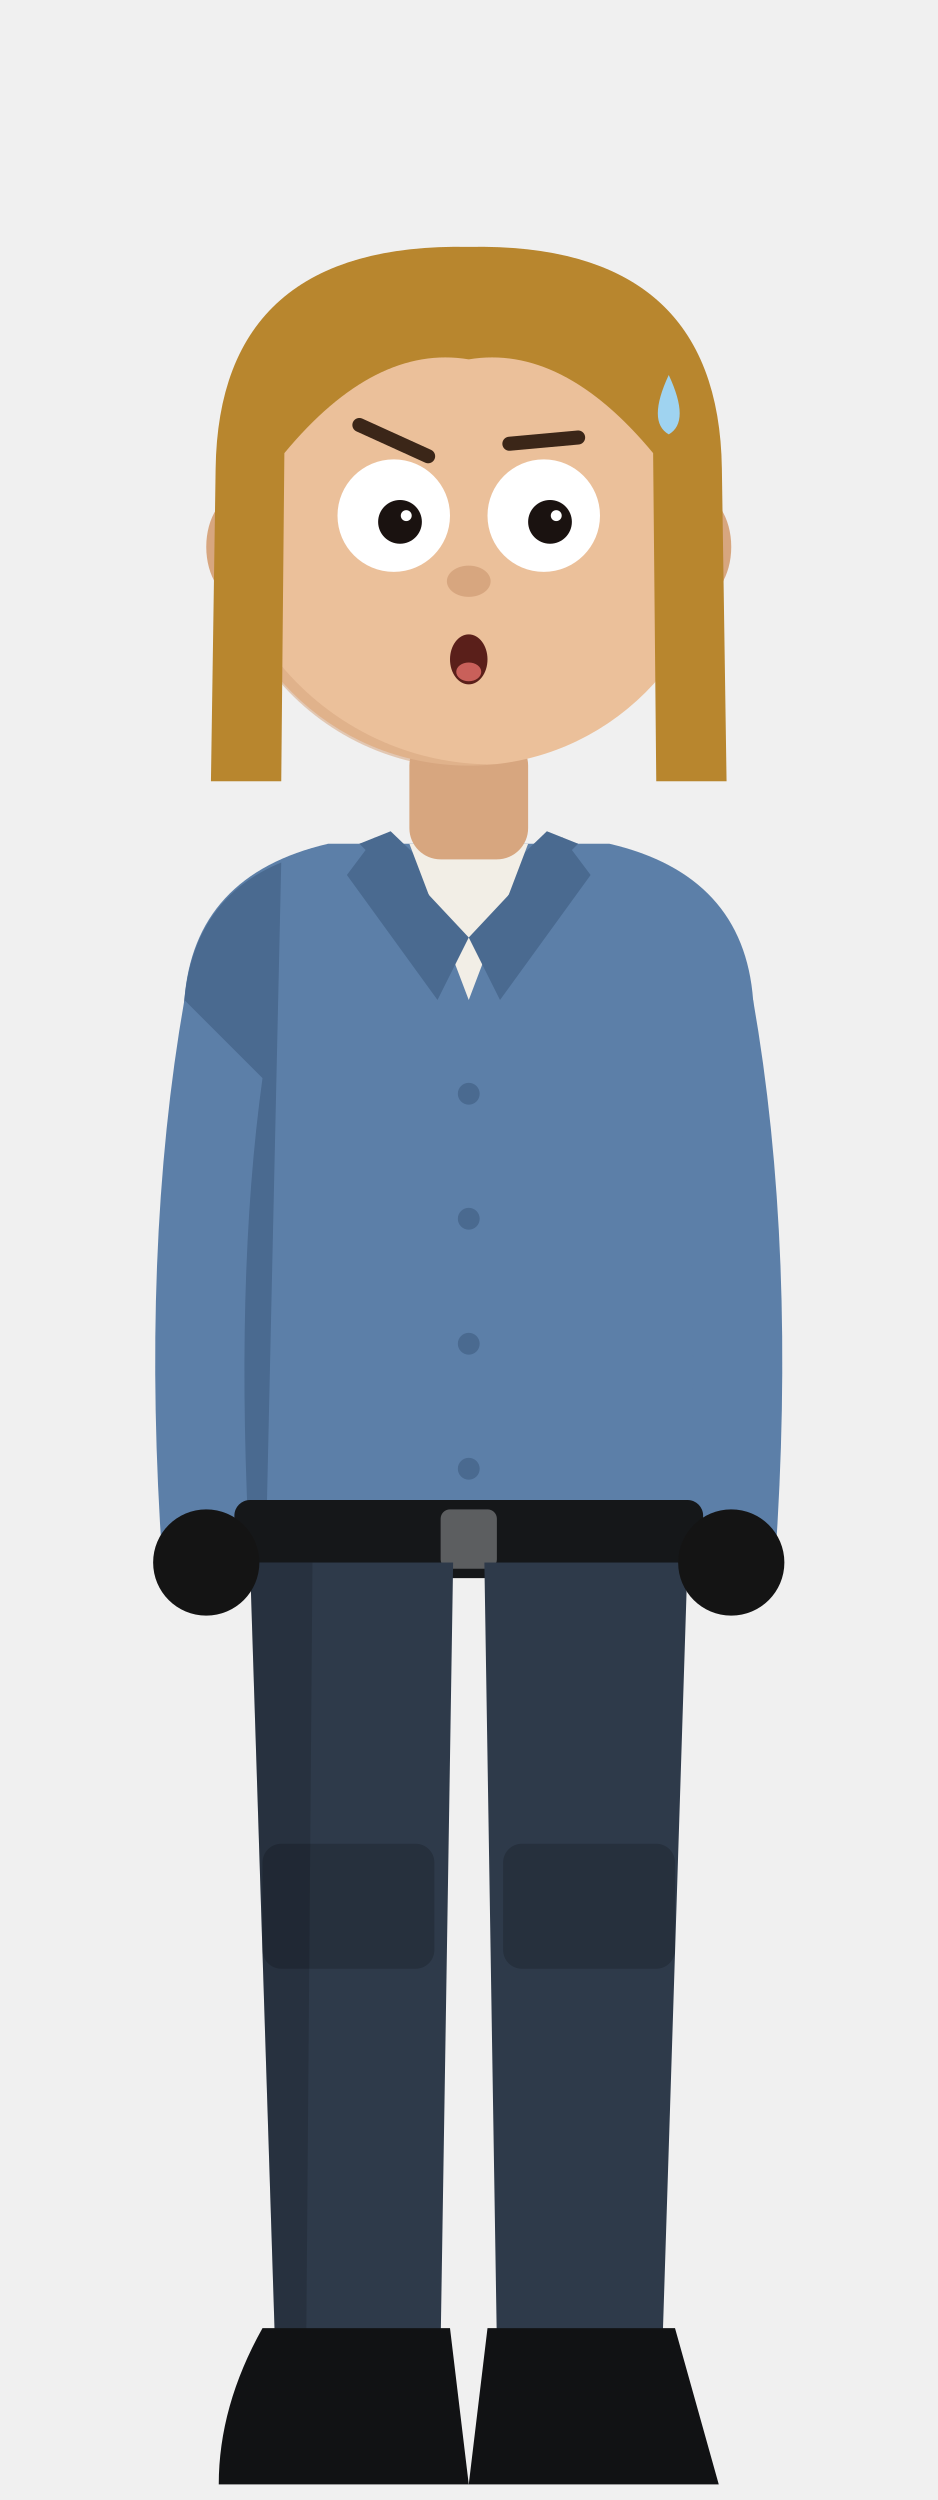
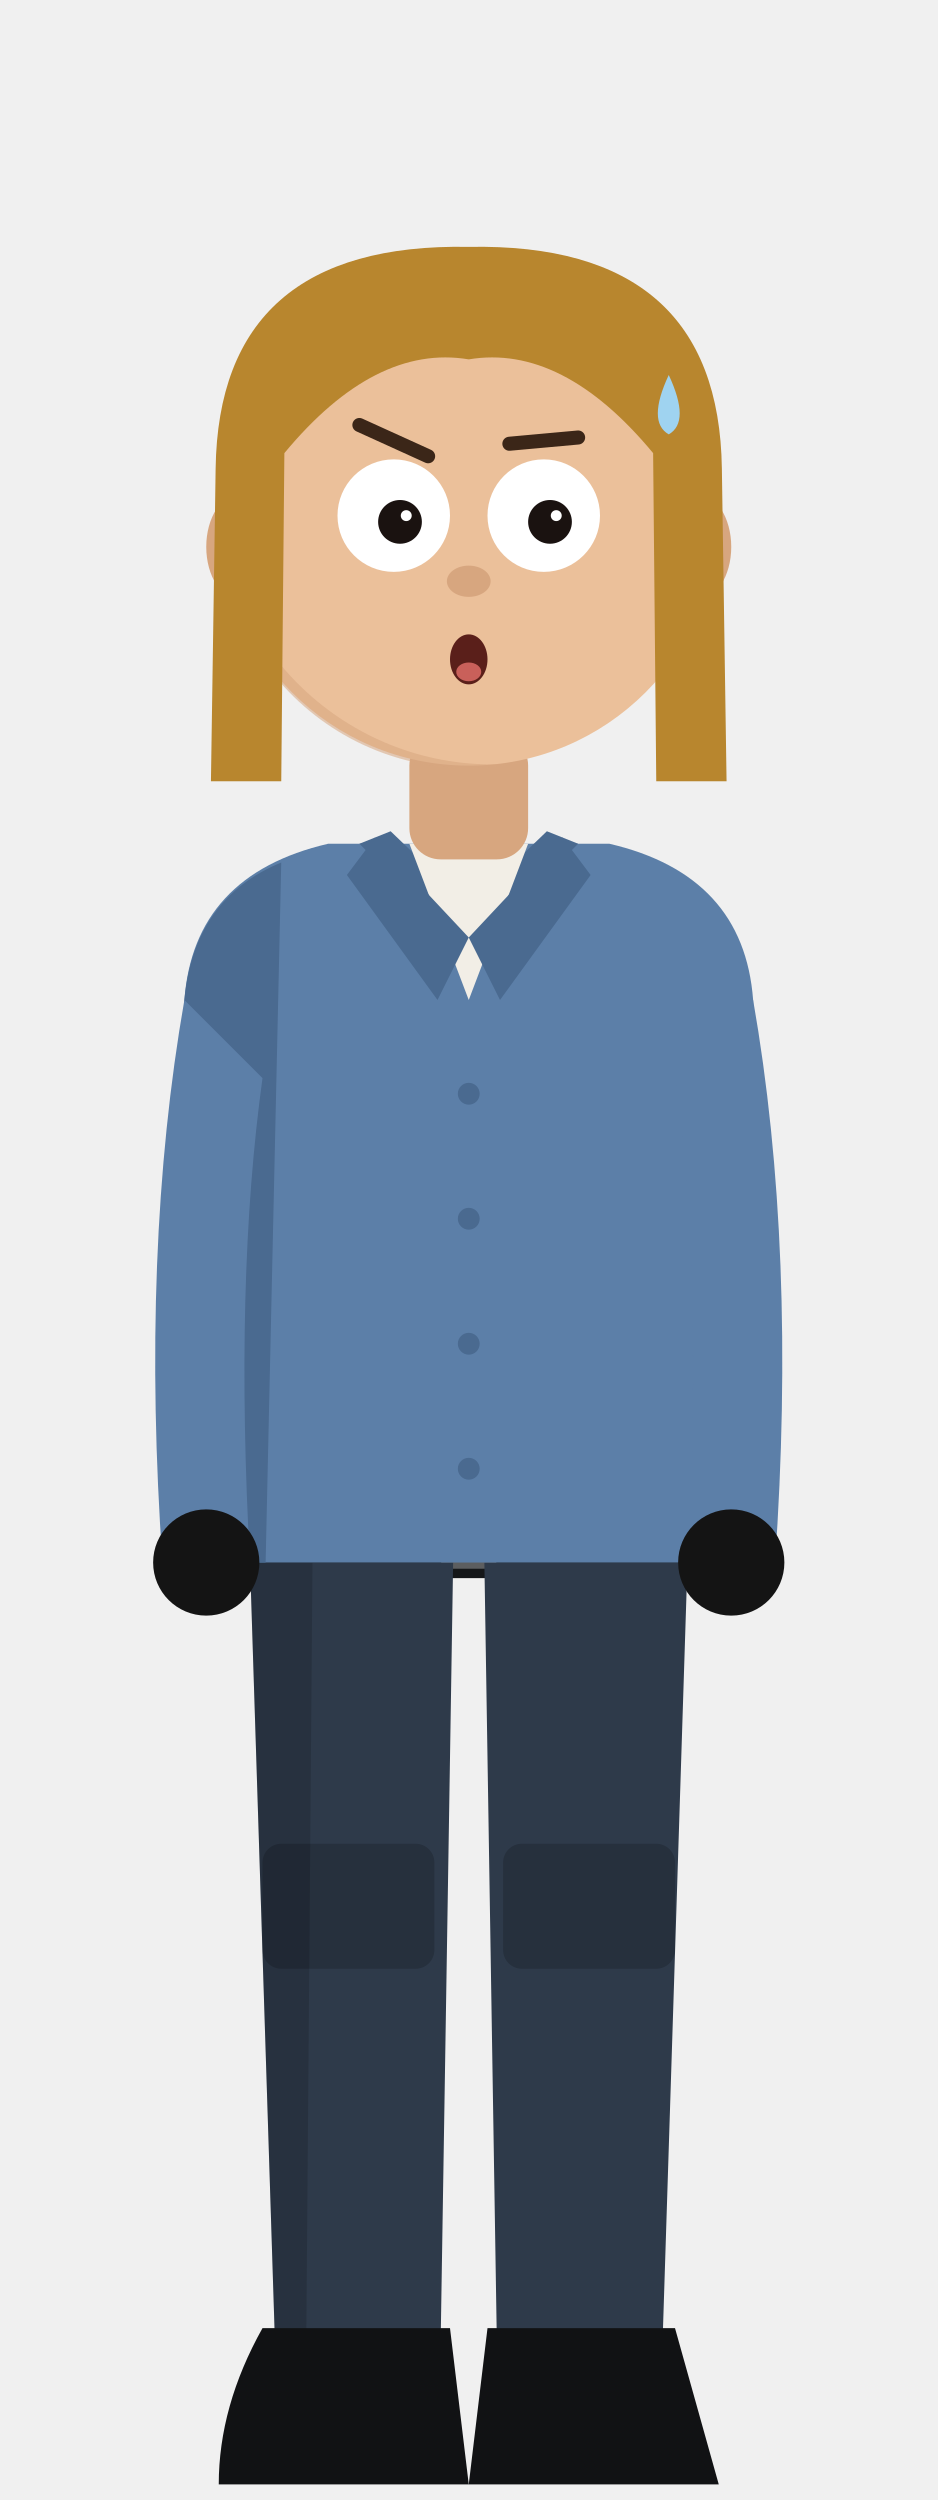
<svg xmlns="http://www.w3.org/2000/svg" viewBox="0 0 600 1600" width="600" height="1600">
-   <path d="M110,1000 L118,640 Q124,560 210,540 L390,540 Q476,560 482,640 L490,1000 Z" fill="#5C7FA8" />
-   <path d="M110,1000 L118,640 Q124,575 180,552 L170,1000 Z" fill="#4A6A90" />
-   <path d="M230,540 L300,610 L370,540 L350,532 L300,580 L250,532 Z" fill="#4A6A90" />
-   <path d="M262,540 L300,640 L338,540 Z" fill="#F2EEE6" />
-   <path d="M240,536 L300,600 L280,640 L222,560 Z M360,536 L300,600 L320,640 L378,560 Z" fill="#4A6A90" />
-   <circle cx="300" cy="700" r="7" fill="#4A6A90" />
-   <circle cx="300" cy="780" r="7" fill="#4A6A90" />
-   <circle cx="300" cy="860" r="7" fill="#4A6A90" />
-   <circle cx="300" cy="940" r="7" fill="#4A6A90" />
-   <path d="M118,640 Q90,800 104,1000 L160,1000 Q150,820 168,690 Z" fill="#5C7FA8" />
-   <path d="M482,640 Q510,800 496,1000 L440,1000 Q450,820 432,690 Z" fill="#5C7FA8" />
-   <rect x="262" y="470" width="76" height="80" rx="20" fill="#D7A67F" />
-   <circle cx="300" cy="330" r="160" fill="#EBC09A" />
-   <path d="M140,330 A160,160 0 0 0 332.0,488.4 A176.0,176.0 0 0 1 140,330 Z" fill="#D7A67F" opacity="0.55" />
-   <ellipse cx="154" cy="350" rx="22" ry="34" fill="#D7A67F" />
-   <ellipse cx="446" cy="350" rx="22" ry="34" fill="#D7A67F" />
-   <path d="M135,500 L138,300 Q140,155 300,158 Q460,155 462,300 L465,500 L420,500 L418,290 Q360,220 300,230 Q240,220 182,290 L180,500 Z" fill="#B8862E" />
-   <line x1="230" y1="272" x2="274" y2="292" stroke="#3B2618" stroke-width="9" stroke-linecap="round" />
-   <line x1="326" y1="284" x2="370" y2="280" stroke="#3B2618" stroke-width="9" stroke-linecap="round" />
-   <circle cx="252" cy="330" r="36" fill="#FFFFFF" />
-   <circle cx="256" cy="334" r="14" fill="#1A1210" />
-   <circle cx="260" cy="330" r="3.5" fill="#FFFFFF" />
-   <circle cx="348" cy="330" r="36" fill="#FFFFFF" />
-   <circle cx="352" cy="334" r="14" fill="#1A1210" />
-   <circle cx="356" cy="330" r="3.5" fill="#FFFFFF" />
-   <ellipse cx="300" cy="372" rx="14" ry="10" fill="#D7A67F" />
-   <ellipse cx="300" cy="422" rx="12" ry="16" fill="#5A1F1A" />
-   <ellipse cx="300" cy="430" rx="8" ry="6" fill="#C9605A" />
-   <path d="M428,240 Q442,270 428,278 Q414,270 428,240 Z" fill="#9FD3F0" />
-   <rect x="150" y="960" width="300" height="50" rx="10" fill="#151719" />
-   <rect x="282" y="966" width="36" height="38" rx="6" fill="#5C5E60" />
-   <path d="M160,1000 L290,1000 L282,1500 L176,1500 Z" fill="#2E3A4A" />
-   <path d="M310,1000 L440,1000 L424,1500 L318,1500 Z" fill="#2E3A4A" />
-   <path d="M160,1000 L200,1000 L196,1500 L176,1500 Z" fill="#000" opacity="0.15" />
-   <rect x="168" y="1180" width="110" height="80" rx="12" fill="#000" opacity="0.18" />
-   <rect x="322" y="1180" width="110" height="80" rx="12" fill="#000" opacity="0.18" />
-   <path d="M168,1490 L288,1490 L300,1590 L140,1590 Q140,1540 168,1490 Z" fill="#111214" />
-   <path d="M312,1490 L432,1490 L460,1590 L300,1590 Z" fill="#111214" />
-   <circle cx="132" cy="1000" r="34" fill="#141414" />
-   <circle cx="468" cy="1000" r="34" fill="#141414" />
+   <g class="rig-ganz">
+     <rect x="150" y="960" width="300" height="50" rx="10" fill="#151719" />
+     <rect x="282" y="966" width="36" height="38" rx="6" fill="#5C5E60" />
+     <g class="rig-bein-l" data-o="225,1000">
+       <path d="M160,1000 L290,1000 L282,1500 L176,1500 Z" fill="#2E3A4A" />
+       <path d="M160,1000 L200,1000 L196,1500 L176,1500 Z" fill="#000" opacity="0.15" />
+       <rect x="168" y="1180" width="110" height="80" rx="12" fill="#000" opacity="0.18" />
+       <path d="M168,1490 L288,1490 L300,1590 L140,1590 Q140,1540 168,1490 Z" fill="#111214" />
+     </g>
+     <g class="rig-bein-r" data-o="375,1000">
+       <path d="M310,1000 L440,1000 L424,1500 L318,1500 Z" fill="#2E3A4A" />
+       <rect x="322" y="1180" width="110" height="80" rx="12" fill="#000" opacity="0.18" />
+       <path d="M312,1490 L432,1490 L460,1590 L300,1590 Z" fill="#111214" />
+     </g>
+     <g class="rig-figur">
+       <g class="rig-koerper" data-o="300,1000">
+         <path d="M110,1000 L118,640 Q124,560 210,540 L390,540 Q476,560 482,640 L490,1000 Z" fill="#5C7FA8" />
+         <path d="M110,1000 L118,640 Q124,575 180,552 L170,1000 Z" fill="#4A6A90" />
+         <path d="M230,540 L300,610 L370,540 L350,532 L300,580 L250,532 Z" fill="#4A6A90" />
+         <path d="M262,540 L300,640 L338,540 Z" fill="#F2EEE6" />
+         <path d="M240,536 L300,600 L280,640 L222,560 Z M360,536 L300,600 L320,640 L378,560 Z" fill="#4A6A90" />
+         <circle cx="300" cy="700" r="7" fill="#4A6A90" />
+         <circle cx="300" cy="780" r="7" fill="#4A6A90" />
+         <circle cx="300" cy="860" r="7" fill="#4A6A90" />
+         <circle cx="300" cy="940" r="7" fill="#4A6A90" />
+       </g>
+       <g class="rig-arm-l" data-o="140,650">
+         <path d="M118,640 Q90,800 104,1000 L160,1000 Q150,820 168,690 Z" fill="#5C7FA8" />
+         <circle cx="132" cy="1000" r="34" fill="#141414" />
+       </g>
+       <g class="rig-arm-r" data-o="460,650">
+         <path d="M482,640 Q510,800 496,1000 L440,1000 Q450,820 432,690 Z" fill="#5C7FA8" />
+         <circle cx="468" cy="1000" r="34" fill="#141414" />
+       </g>
+       <rect x="262" y="470" width="76" height="80" rx="20" fill="#D7A67F" />
+       <g class="rig-kopf" data-o="300,500">
+         <circle cx="300" cy="330" r="160" fill="#EBC09A" />
+         <path d="M140,330 A160,160 0 0 0 332.0,488.4 A176.0,176.0 0 0 1 140,330 Z" fill="#D7A67F" opacity="0.55" />
+         <ellipse cx="154" cy="350" rx="22" ry="34" fill="#D7A67F" />
+         <ellipse cx="446" cy="350" rx="22" ry="34" fill="#D7A67F" />
+         <path d="M135,500 L138,300 Q140,155 300,158 Q460,155 462,300 L465,500 L420,500 L418,290 Q360,220 300,230 Q240,220 182,290 L180,500 Z" fill="#B8862E" />
+         <g class="rig-brauen">
+           <line x1="230" y1="272" x2="274" y2="292" stroke="#3B2618" stroke-width="9" stroke-linecap="round" />
+           <line x1="326" y1="284" x2="370" y2="280" stroke="#3B2618" stroke-width="9" stroke-linecap="round" />
+         </g>
+         <circle cx="252" cy="330" r="36" fill="#FFFFFF" />
+         <circle cx="348" cy="330" r="36" fill="#FFFFFF" />
+         <g class="rig-pupillen">
+           <circle cx="256" cy="334" r="14" fill="#1A1210" />
+           <circle cx="260" cy="330" r="3.5" fill="#FFFFFF" />
+           <circle cx="352" cy="334" r="14" fill="#1A1210" />
+           <circle cx="356" cy="330" r="3.5" fill="#FFFFFF" />
+         </g>
+         <g class="rig-lider" data-o="300,330" transform="scale(1,0)" style="transform-origin:300px 330px">
+           <ellipse cx="252" cy="330" rx="39" ry="39" fill="#EBC09A" />
+           <path d="M216,330 Q252,340 288,330" stroke="#2B1B14" stroke-width="6" fill="none" />
+           <ellipse cx="348" cy="330" rx="39" ry="39" fill="#EBC09A" />
+           <path d="M312,330 Q348,340 384,330" stroke="#2B1B14" stroke-width="6" fill="none" />
+         </g>
+         <ellipse cx="300" cy="372" rx="14" ry="10" fill="#D7A67F" />
+         <g class="rig-mund" data-o="300,422">
+           <ellipse cx="300" cy="422" rx="12" ry="16" fill="#5A1F1A" />
+           <ellipse cx="300" cy="430" rx="8" ry="6" fill="#C9605A" />
+         </g>
+         <g class="rig-schweiss">
+           <path d="M428,240 Q442,270 428,278 Q414,270 428,240 Z" fill="#9FD3F0" />
+         </g>
+       </g>
+     </g>
+   </g>
</svg>
